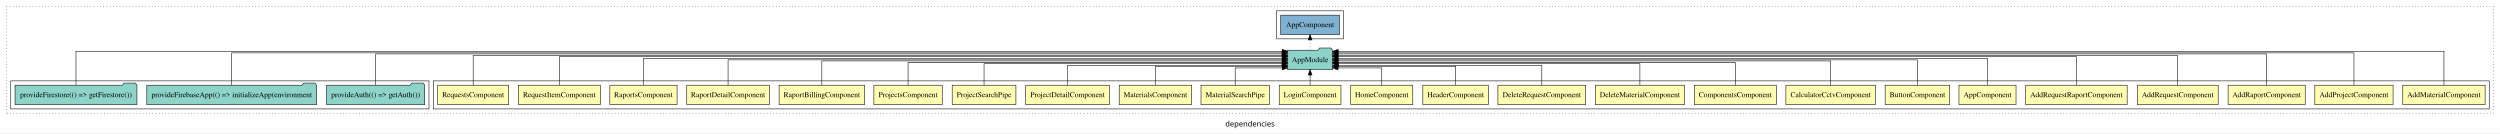
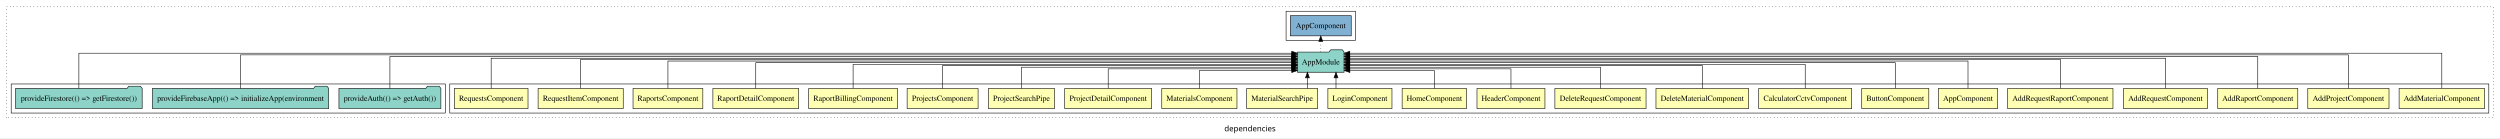
- <svg xmlns="http://www.w3.org/2000/svg" width="4639pt" height="247pt" viewBox="0.00 0.00 4639.00 246.80">
+ <svg xmlns="http://www.w3.org/2000/svg" width="4469pt" height="247pt" viewBox="0.00 0.00 4469.00 246.80">
  <g id="graph0" class="graph" transform="scale(1 1) rotate(0) translate(4 242.8)">
-     <polygon fill="white" stroke="transparent" points="-4,4 -4,-242.8 4635,-242.8 4635,4 -4,4" />
-     <text text-anchor="middle" x="2315.5" y="-8.2" font-family="sans-serif" font-size="14.00">dependencies</text>
+     <polygon fill="white" stroke="transparent" points="-4,4 -4,-242.8 4465,-242.8 4465,4 -4,4" />
+     <text text-anchor="middle" x="2230.5" y="-8.2" font-family="sans-serif" font-size="14.00">dependencies</text>
    <g id="clust1" class="cluster">
-       <polygon fill="none" stroke="black" stroke-dasharray="1,5" points="8,-32.8 8,-230.8 4623,-230.8 4623,-32.8 8,-32.8" />
+       <polygon fill="none" stroke="black" stroke-dasharray="1,5" points="8,-32.8 8,-230.8 4453,-230.8 4453,-32.8 8,-32.8" />
    </g>
    <g id="clust2" class="cluster">
-       <polygon fill="none" stroke="black" points="800,-40.8 800,-92.8 4615,-92.8 4615,-40.8 800,-40.8" />
-     </g>
-     <g id="clust27" class="cluster">
+       <polygon fill="none" stroke="black" points="800,-40.8 800,-92.8 4445,-92.8 4445,-40.8 800,-40.8" />
+     </g>
+     <g id="clust26" class="cluster">
      <polygon fill="none" stroke="black" points="16,-40.8 16,-92.8 792,-92.8 792,-40.8 16,-40.8" />
    </g>
-     <g id="clust29" class="cluster">
-       <polygon fill="none" stroke="black" points="2365,-170.8 2365,-222.8 2489,-222.8 2489,-170.8 2365,-170.8" />
+     <g id="clust28" class="cluster">
+       <polygon fill="none" stroke="black" points="2295,-170.8 2295,-222.8 2419,-222.8 2419,-170.8 2295,-170.8" />
    </g>
    <g id="node1" class="node">
-       <polygon fill="#ffffb3" stroke="black" points="4607.36,-84.8 4454.64,-84.8 4454.64,-48.8 4607.36,-48.8 4607.36,-84.8" />
-       <text text-anchor="middle" x="4531" y="-62.6" font-family="Times,serif" font-size="14.00">AddMaterialComponent</text>
-     </g>
-     <g id="node25" class="node">
-       <polygon fill="#8dd3c7" stroke="black" points="2468.66,-149.8 2465.66,-153.8 2444.66,-153.8 2441.66,-149.8 2385.34,-149.8 2385.34,-113.8 2468.66,-113.8 2468.66,-149.8" />
-       <text text-anchor="middle" x="2427" y="-127.6" font-family="Times,serif" font-size="14.00">AppModule</text>
+       <polygon fill="#ffffb3" stroke="black" points="4437.36,-84.8 4284.64,-84.8 4284.64,-48.8 4437.36,-48.8 4437.36,-84.8" />
+       <text text-anchor="middle" x="4361" y="-62.6" font-family="Times,serif" font-size="14.00">AddMaterialComponent</text>
+     </g>
+     <g id="node24" class="node">
+       <polygon fill="#8dd3c7" stroke="black" points="2398.66,-149.8 2395.66,-153.8 2374.66,-153.8 2371.66,-149.8 2315.34,-149.8 2315.34,-113.8 2398.66,-113.8 2398.66,-149.8" />
+       <text text-anchor="middle" x="2357" y="-127.6" font-family="Times,serif" font-size="14.00">AppModule</text>
    </g>
    <g id="edge1" class="edge">
-       <path fill="none" stroke="black" d="M4531,-85.18C4531,-109.08 4531,-147.8 4531,-147.8 4531,-147.8 2479.03,-147.8 2479.03,-147.8" />
-       <polygon fill="black" stroke="black" points="2479.03,-144.3 2469.03,-147.8 2479.03,-151.3 2479.03,-144.3" />
+       <path fill="none" stroke="black" d="M4361,-85.18C4361,-109.08 4361,-147.8 4361,-147.8 4361,-147.8 2408.86,-147.8 2408.86,-147.8" />
+       <polygon fill="black" stroke="black" points="2408.86,-144.3 2398.86,-147.8 2408.86,-151.3 2408.86,-144.3" />
    </g>
    <g id="node2" class="node">
-       <polygon fill="#ffffb3" stroke="black" points="4436.59,-84.8 4291.41,-84.8 4291.41,-48.8 4436.59,-48.8 4436.59,-84.8" />
-       <text text-anchor="middle" x="4364" y="-62.6" font-family="Times,serif" font-size="14.00">AddProjectComponent</text>
+       <polygon fill="#ffffb3" stroke="black" points="4266.59,-84.8 4121.41,-84.8 4121.41,-48.8 4266.59,-48.8 4266.59,-84.8" />
+       <text text-anchor="middle" x="4194" y="-62.6" font-family="Times,serif" font-size="14.00">AddProjectComponent</text>
    </g>
    <g id="edge2" class="edge">
-       <path fill="none" stroke="black" d="M4364,-84.89C4364,-107.93 4364,-144.8 4364,-144.8 4364,-144.8 2478.8,-144.8 2478.8,-144.8" />
-       <polygon fill="black" stroke="black" points="2478.8,-141.3 2468.8,-144.8 2478.8,-148.3 2478.8,-141.3" />
+       <path fill="none" stroke="black" d="M4194,-84.89C4194,-107.93 4194,-144.8 4194,-144.8 4194,-144.8 2408.82,-144.8 2408.82,-144.8" />
+       <polygon fill="black" stroke="black" points="2408.82,-141.3 2398.82,-144.8 2408.82,-148.3 2408.82,-141.3" />
    </g>
    <g id="node3" class="node">
-       <polygon fill="#ffffb3" stroke="black" points="4273.54,-84.8 4130.46,-84.8 4130.46,-48.8 4273.54,-48.8 4273.54,-84.8" />
-       <text text-anchor="middle" x="4202" y="-62.6" font-family="Times,serif" font-size="14.00">AddRaportComponent</text>
+       <polygon fill="#ffffb3" stroke="black" points="4103.54,-84.8 3960.46,-84.8 3960.46,-48.8 4103.54,-48.8 4103.54,-84.8" />
+       <text text-anchor="middle" x="4032" y="-62.6" font-family="Times,serif" font-size="14.00">AddRaportComponent</text>
    </g>
    <g id="edge3" class="edge">
-       <path fill="none" stroke="black" d="M4202,-84.81C4202,-107.29 4202,-142.8 4202,-142.8 4202,-142.8 2478.69,-142.8 2478.69,-142.8" />
-       <polygon fill="black" stroke="black" points="2478.69,-139.3 2468.69,-142.8 2478.69,-146.3 2478.69,-139.3" />
+       <path fill="none" stroke="black" d="M4032,-84.96C4032,-107.15 4032,-141.8 4032,-141.8 4032,-141.8 2408.82,-141.8 2408.82,-141.8" />
+       <polygon fill="black" stroke="black" points="2408.82,-138.3 2398.82,-141.8 2408.82,-145.3 2408.82,-138.3" />
    </g>
    <g id="node4" class="node">
-       <polygon fill="#ffffb3" stroke="black" points="4112.04,-84.8 3961.96,-84.8 3961.96,-48.8 4112.04,-48.8 4112.04,-84.8" />
-       <text text-anchor="middle" x="4037" y="-62.6" font-family="Times,serif" font-size="14.00">AddRequestComponent</text>
+       <polygon fill="#ffffb3" stroke="black" points="3942.04,-84.8 3791.96,-84.8 3791.96,-48.8 3942.04,-48.8 3942.04,-84.8" />
+       <text text-anchor="middle" x="3867" y="-62.6" font-family="Times,serif" font-size="14.00">AddRequestComponent</text>
    </g>
    <g id="edge4" class="edge">
-       <path fill="none" stroke="black" d="M4037,-84.84C4037,-106.46 4037,-139.8 4037,-139.8 4037,-139.8 2478.83,-139.8 2478.83,-139.8" />
-       <polygon fill="black" stroke="black" points="2478.83,-136.3 2468.83,-139.8 2478.83,-143.3 2478.83,-136.3" />
+       <path fill="none" stroke="black" d="M3867,-84.97C3867,-106.3 3867,-138.8 3867,-138.8 3867,-138.8 2408.96,-138.8 2408.96,-138.8" />
+       <polygon fill="black" stroke="black" points="2408.96,-135.3 2398.96,-138.8 2408.96,-142.3 2408.96,-135.3" />
    </g>
    <g id="node5" class="node">
-       <polygon fill="#ffffb3" stroke="black" points="3943.14,-84.8 3754.86,-84.8 3754.86,-48.8 3943.14,-48.8 3943.14,-84.8" />
-       <text text-anchor="middle" x="3849" y="-62.6" font-family="Times,serif" font-size="14.00">AddRequestRaportComponent</text>
+       <polygon fill="#ffffb3" stroke="black" points="3773.14,-84.8 3584.86,-84.8 3584.86,-48.8 3773.14,-48.8 3773.14,-84.8" />
+       <text text-anchor="middle" x="3679" y="-62.6" font-family="Times,serif" font-size="14.00">AddRequestRaportComponent</text>
    </g>
    <g id="edge5" class="edge">
-       <path fill="none" stroke="black" d="M3849,-85.08C3849,-106.12 3849,-137.8 3849,-137.8 3849,-137.8 2478.79,-137.8 2478.79,-137.8" />
-       <polygon fill="black" stroke="black" points="2478.79,-134.3 2468.79,-137.8 2478.79,-141.3 2478.79,-134.3" />
+       <path fill="none" stroke="black" d="M3679,-84.83C3679,-105.57 3679,-136.8 3679,-136.8 3679,-136.8 2408.75,-136.8 2408.75,-136.8" />
+       <polygon fill="black" stroke="black" points="2408.75,-133.3 2398.75,-136.8 2408.75,-140.3 2408.75,-133.3" />
    </g>
    <g id="node6" class="node">
-       <polygon fill="#ffffb3" stroke="black" points="3736.94,-84.8 3631.06,-84.8 3631.06,-48.8 3736.94,-48.8 3736.94,-84.8" />
-       <text text-anchor="middle" x="3684" y="-62.6" font-family="Times,serif" font-size="14.00">AppComponent</text>
+       <polygon fill="#ffffb3" stroke="black" points="3566.94,-84.8 3461.06,-84.8 3461.06,-48.8 3566.94,-48.8 3566.94,-84.8" />
+       <text text-anchor="middle" x="3514" y="-62.6" font-family="Times,serif" font-size="14.00">AppComponent</text>
    </g>
    <g id="edge6" class="edge">
-       <path fill="none" stroke="black" d="M3684,-85.02C3684,-105.17 3684,-134.8 3684,-134.8 3684,-134.8 2478.82,-134.8 2478.82,-134.8" />
-       <polygon fill="black" stroke="black" points="2478.82,-131.3 2468.82,-134.8 2478.82,-138.3 2478.82,-131.3" />
+       <path fill="none" stroke="black" d="M3514,-85.11C3514,-104.95 3514,-133.8 3514,-133.8 3514,-133.8 2408.86,-133.8 2408.86,-133.8" />
+       <polygon fill="black" stroke="black" points="2408.86,-130.3 2398.86,-133.8 2408.86,-137.3 2408.86,-130.3" />
    </g>
    <g id="node7" class="node">
-       <polygon fill="#ffffb3" stroke="black" points="3613.95,-84.8 3494.05,-84.8 3494.05,-48.8 3613.95,-48.8 3613.95,-84.8" />
-       <text text-anchor="middle" x="3554" y="-62.6" font-family="Times,serif" font-size="14.00">ButtonComponent</text>
+       <polygon fill="#ffffb3" stroke="black" points="3443.95,-84.8 3324.05,-84.8 3324.05,-48.8 3443.95,-48.8 3443.95,-84.8" />
+       <text text-anchor="middle" x="3384" y="-62.6" font-family="Times,serif" font-size="14.00">ButtonComponent</text>
    </g>
    <g id="edge7" class="edge">
-       <path fill="none" stroke="black" d="M3554,-84.91C3554,-104.14 3554,-131.8 3554,-131.8 3554,-131.8 2478.78,-131.8 2478.78,-131.8" />
-       <polygon fill="black" stroke="black" points="2478.78,-128.3 2468.78,-131.8 2478.78,-135.3 2478.78,-128.3" />
+       <path fill="none" stroke="black" d="M3384,-84.97C3384,-103.89 3384,-130.8 3384,-130.8 3384,-130.8 2408.85,-130.8 2408.85,-130.8" />
+       <polygon fill="black" stroke="black" points="2408.85,-127.3 2398.85,-130.8 2408.85,-134.3 2408.85,-127.3" />
    </g>
    <g id="node8" class="node">
-       <polygon fill="#ffffb3" stroke="black" points="3476.09,-84.8 3309.91,-84.8 3309.91,-48.8 3476.09,-48.8 3476.09,-84.8" />
-       <text text-anchor="middle" x="3393" y="-62.6" font-family="Times,serif" font-size="14.00">CalculatorCctvComponent</text>
+       <polygon fill="#ffffb3" stroke="black" points="3306.09,-84.8 3139.91,-84.8 3139.91,-48.8 3306.09,-48.8 3306.09,-84.8" />
+       <text text-anchor="middle" x="3223" y="-62.6" font-family="Times,serif" font-size="14.00">CalculatorCctvComponent</text>
    </g>
    <g id="edge8" class="edge">
-       <path fill="none" stroke="black" d="M3393,-85.02C3393,-103.63 3393,-129.8 3393,-129.8 3393,-129.8 2478.82,-129.8 2478.82,-129.8" />
-       <polygon fill="black" stroke="black" points="2478.82,-126.3 2468.82,-129.8 2478.82,-133.3 2478.82,-126.3" />
+       <path fill="none" stroke="black" d="M3223,-85.1C3223,-103.07 3223,-127.8 3223,-127.8 3223,-127.8 2408.77,-127.8 2408.77,-127.8" />
+       <polygon fill="black" stroke="black" points="2408.77,-124.3 2398.77,-127.8 2408.77,-131.3 2408.77,-124.3" />
    </g>
    <g id="node9" class="node">
-       <polygon fill="#ffffb3" stroke="black" points="3292.11,-84.8 3139.89,-84.8 3139.89,-48.8 3292.11,-48.8 3292.11,-84.8" />
-       <text text-anchor="middle" x="3216" y="-62.6" font-family="Times,serif" font-size="14.00">ComponentsComponent</text>
-     </g>
-     <g id="edge9" class="edge">
-       <path fill="none" stroke="black" d="M3216,-84.8C3216,-102.48 3216,-126.8 3216,-126.8 3216,-126.8 2478.86,-126.8 2478.86,-126.8" />
-       <polygon fill="black" stroke="black" points="2478.86,-123.3 2468.86,-126.8 2478.86,-130.3 2478.86,-123.3" />
-     </g>
-     <g id="node10" class="node">
      <polygon fill="#ffffb3" stroke="black" points="3121.79,-84.8 2956.21,-84.8 2956.21,-48.8 3121.79,-48.8 3121.79,-84.8" />
      <text text-anchor="middle" x="3039" y="-62.6" font-family="Times,serif" font-size="14.00">DeleteMaterialComponent</text>
    </g>
-     <g id="edge10" class="edge">
-       <path fill="none" stroke="black" d="M3039,-84.83C3039,-101.86 3039,-124.8 3039,-124.8 3039,-124.8 2479.07,-124.8 2479.07,-124.8" />
-       <polygon fill="black" stroke="black" points="2479.07,-121.3 2469.07,-124.8 2479.07,-128.3 2479.07,-121.3" />
-     </g>
-     <g id="node11" class="node">
+     <g id="edge9" class="edge">
+       <path fill="none" stroke="black" d="M3039,-84.82C3039,-102.17 3039,-125.8 3039,-125.8 3039,-125.8 2408.89,-125.8 2408.89,-125.8" />
+       <polygon fill="black" stroke="black" points="2408.89,-122.3 2398.89,-125.8 2408.89,-129.3 2408.89,-122.3" />
+     </g>
+     <g id="node10" class="node">
      <polygon fill="#ffffb3" stroke="black" points="2938.47,-84.8 2775.53,-84.8 2775.53,-48.8 2938.47,-48.8 2938.47,-84.8" />
      <text text-anchor="middle" x="2857" y="-62.6" font-family="Times,serif" font-size="14.00">DeleteRequestComponent</text>
    </g>
-     <g id="edge11" class="edge">
-       <path fill="none" stroke="black" d="M2857,-84.81C2857,-100.85 2857,-121.8 2857,-121.8 2857,-121.8 2479.01,-121.8 2479.01,-121.8" />
-       <polygon fill="black" stroke="black" points="2479.01,-118.3 2469.01,-121.8 2479.01,-125.3 2479.01,-118.3" />
-     </g>
-     <g id="node12" class="node">
+     <g id="edge10" class="edge">
+       <path fill="none" stroke="black" d="M2857,-84.83C2857,-101.2 2857,-122.8 2857,-122.8 2857,-122.8 2408.77,-122.8 2408.77,-122.8" />
+       <polygon fill="black" stroke="black" points="2408.77,-119.3 2398.77,-122.8 2408.77,-126.3 2408.77,-119.3" />
+     </g>
+     <g id="node11" class="node">
      <polygon fill="#ffffb3" stroke="black" points="2757.74,-84.8 2636.26,-84.8 2636.26,-48.8 2757.74,-48.8 2757.74,-84.8" />
      <text text-anchor="middle" x="2697" y="-62.6" font-family="Times,serif" font-size="14.00">HeaderComponent</text>
    </g>
-     <g id="edge12" class="edge">
-       <path fill="none" stroke="black" d="M2697,-85.04C2697,-100.37 2697,-119.8 2697,-119.8 2697,-119.8 2478.89,-119.8 2478.89,-119.8" />
-       <polygon fill="black" stroke="black" points="2478.89,-116.3 2468.89,-119.8 2478.89,-123.3 2478.89,-116.3" />
-     </g>
-     <g id="node13" class="node">
+     <g id="edge11" class="edge">
+       <path fill="none" stroke="black" d="M2697,-85.04C2697,-100.37 2697,-119.8 2697,-119.8 2697,-119.8 2408.69,-119.8 2408.69,-119.8" />
+       <polygon fill="black" stroke="black" points="2408.69,-116.3 2398.69,-119.8 2408.69,-123.3 2408.69,-116.3" />
+     </g>
+     <g id="node12" class="node">
      <polygon fill="#ffffb3" stroke="black" points="2617.55,-84.8 2502.45,-84.8 2502.45,-48.8 2617.55,-48.8 2617.55,-84.8" />
      <text text-anchor="middle" x="2560" y="-62.6" font-family="Times,serif" font-size="14.00">HomeComponent</text>
    </g>
-     <g id="edge13" class="edge">
-       <path fill="none" stroke="black" d="M2560,-84.85C2560,-99.17 2560,-116.8 2560,-116.8 2560,-116.8 2478.72,-116.8 2478.72,-116.8" />
-       <polygon fill="black" stroke="black" points="2478.72,-113.3 2468.72,-116.8 2478.72,-120.3 2478.72,-113.3" />
-     </g>
-     <g id="node14" class="node">
+     <g id="edge12" class="edge">
+       <path fill="none" stroke="black" d="M2560,-84.85C2560,-99.17 2560,-116.8 2560,-116.8 2560,-116.8 2409.06,-116.8 2409.06,-116.8" />
+       <polygon fill="black" stroke="black" points="2409.06,-113.3 2399.06,-116.8 2409.06,-120.3 2409.06,-113.3" />
+     </g>
+     <g id="node13" class="node">
      <polygon fill="#ffffb3" stroke="black" points="2484.28,-84.8 2369.72,-84.8 2369.72,-48.8 2484.28,-48.8 2484.28,-84.8" />
      <text text-anchor="middle" x="2427" y="-62.6" font-family="Times,serif" font-size="14.00">LoginComponent</text>
    </g>
-     <g id="edge14" class="edge">
-       <path fill="none" stroke="black" d="M2427,-84.91C2427,-84.91 2427,-103.79 2427,-103.79" />
-       <polygon fill="black" stroke="black" points="2423.5,-103.79 2427,-113.79 2430.5,-103.79 2423.5,-103.79" />
-     </g>
-     <g id="node15" class="node">
+     <g id="edge13" class="edge">
+       <path fill="none" stroke="black" d="M2384.22,-84.91C2384.22,-84.91 2384.22,-103.79 2384.22,-103.79" />
+       <polygon fill="black" stroke="black" points="2380.72,-103.79 2384.22,-113.79 2387.72,-103.79 2380.72,-103.79" />
+     </g>
+     <g id="node14" class="node">
      <polygon fill="#ffffb3" stroke="black" points="2351.4,-84.8 2224.6,-84.8 2224.6,-48.8 2351.4,-48.8 2351.4,-84.8" />
      <text text-anchor="middle" x="2288" y="-62.6" font-family="Times,serif" font-size="14.00">MaterialSearchPipe</text>
    </g>
-     <g id="edge15" class="edge">
-       <path fill="none" stroke="black" d="M2288,-84.85C2288,-99.17 2288,-116.8 2288,-116.8 2288,-116.8 2375.3,-116.8 2375.3,-116.8" />
-       <polygon fill="black" stroke="black" points="2375.3,-120.3 2385.3,-116.8 2375.3,-113.3 2375.3,-120.3" />
-     </g>
-     <g id="node16" class="node">
+     <g id="edge14" class="edge">
+       <path fill="none" stroke="black" d="M2333.18,-84.91C2333.18,-84.91 2333.18,-103.79 2333.18,-103.79" />
+       <polygon fill="black" stroke="black" points="2329.68,-103.79 2333.18,-113.79 2336.68,-103.79 2329.68,-103.79" />
+     </g>
+     <g id="node15" class="node">
      <polygon fill="#ffffb3" stroke="black" points="2207.2,-84.8 2072.8,-84.8 2072.8,-48.8 2207.2,-48.8 2207.2,-84.8" />
      <text text-anchor="middle" x="2140" y="-62.6" font-family="Times,serif" font-size="14.00">MaterialsComponent</text>
    </g>
-     <g id="edge16" class="edge">
-       <path fill="none" stroke="black" d="M2140,-85.04C2140,-100.37 2140,-119.8 2140,-119.8 2140,-119.8 2375.27,-119.8 2375.27,-119.8" />
-       <polygon fill="black" stroke="black" points="2375.27,-123.3 2385.27,-119.8 2375.27,-116.3 2375.27,-123.3" />
-     </g>
-     <g id="node17" class="node">
+     <g id="edge15" class="edge">
+       <path fill="none" stroke="black" d="M2140,-84.85C2140,-99.17 2140,-116.8 2140,-116.8 2140,-116.8 2305.16,-116.8 2305.16,-116.8" />
+       <polygon fill="black" stroke="black" points="2305.16,-120.3 2315.16,-116.8 2305.16,-113.3 2305.16,-120.3" />
+     </g>
+     <g id="node16" class="node">
      <polygon fill="#ffffb3" stroke="black" points="2054.69,-84.8 1899.31,-84.8 1899.31,-48.8 2054.69,-48.8 2054.69,-84.8" />
      <text text-anchor="middle" x="1977" y="-62.6" font-family="Times,serif" font-size="14.00">ProjectDetailComponent</text>
    </g>
-     <g id="edge17" class="edge">
-       <path fill="none" stroke="black" d="M1977,-84.81C1977,-100.85 1977,-121.8 1977,-121.8 1977,-121.8 2375.07,-121.8 2375.07,-121.8" />
-       <polygon fill="black" stroke="black" points="2375.07,-125.3 2385.07,-121.8 2375.07,-118.3 2375.07,-125.3" />
-     </g>
-     <g id="node18" class="node">
+     <g id="edge16" class="edge">
+       <path fill="none" stroke="black" d="M1977,-85.04C1977,-100.37 1977,-119.8 1977,-119.8 1977,-119.8 2305.25,-119.8 2305.25,-119.8" />
+       <polygon fill="black" stroke="black" points="2305.25,-123.3 2315.25,-119.8 2305.25,-116.3 2305.25,-123.3" />
+     </g>
+     <g id="node17" class="node">
      <polygon fill="#ffffb3" stroke="black" points="1881.13,-84.8 1762.87,-84.8 1762.87,-48.8 1881.13,-48.8 1881.13,-84.8" />
      <text text-anchor="middle" x="1822" y="-62.6" font-family="Times,serif" font-size="14.00">ProjectSearchPipe</text>
    </g>
-     <g id="edge18" class="edge">
-       <path fill="none" stroke="black" d="M1822,-84.83C1822,-101.86 1822,-124.8 1822,-124.8 1822,-124.8 2374.94,-124.8 2374.94,-124.8" />
-       <polygon fill="black" stroke="black" points="2374.94,-128.3 2384.94,-124.8 2374.94,-121.3 2374.94,-128.3" />
-     </g>
-     <g id="node19" class="node">
+     <g id="edge17" class="edge">
+       <path fill="none" stroke="black" d="M1822,-84.83C1822,-101.2 1822,-122.8 1822,-122.8 1822,-122.8 2305.02,-122.8 2305.02,-122.8" />
+       <polygon fill="black" stroke="black" points="2305.02,-126.3 2315.02,-122.8 2305.02,-119.3 2305.02,-126.3" />
+     </g>
+     <g id="node18" class="node">
      <polygon fill="#ffffb3" stroke="black" points="1744.43,-84.8 1617.57,-84.8 1617.57,-48.8 1744.43,-48.8 1744.43,-84.8" />
      <text text-anchor="middle" x="1681" y="-62.6" font-family="Times,serif" font-size="14.00">ProjectsComponent</text>
    </g>
-     <g id="edge19" class="edge">
-       <path fill="none" stroke="black" d="M1681,-84.8C1681,-102.48 1681,-126.8 1681,-126.8 1681,-126.8 2375.29,-126.8 2375.29,-126.8" />
-       <polygon fill="black" stroke="black" points="2375.29,-130.3 2385.29,-126.8 2375.29,-123.3 2375.29,-130.3" />
-     </g>
-     <g id="node20" class="node">
+     <g id="edge18" class="edge">
+       <path fill="none" stroke="black" d="M1681,-84.82C1681,-102.17 1681,-125.8 1681,-125.8 1681,-125.8 2305.22,-125.8 2305.22,-125.8" />
+       <polygon fill="black" stroke="black" points="2305.22,-129.3 2315.22,-125.8 2305.22,-122.3 2305.22,-129.3" />
+     </g>
+     <g id="node19" class="node">
      <polygon fill="#ffffb3" stroke="black" points="1600.33,-84.8 1441.67,-84.8 1441.67,-48.8 1600.33,-48.8 1600.33,-84.8" />
      <text text-anchor="middle" x="1521" y="-62.6" font-family="Times,serif" font-size="14.00">RaportBillingComponent</text>
    </g>
-     <g id="edge20" class="edge">
-       <path fill="none" stroke="black" d="M1521,-85.02C1521,-103.63 1521,-129.8 1521,-129.8 1521,-129.8 2375.12,-129.8 2375.12,-129.8" />
-       <polygon fill="black" stroke="black" points="2375.12,-133.3 2385.12,-129.8 2375.12,-126.3 2375.12,-133.3" />
-     </g>
-     <g id="node21" class="node">
+     <g id="edge19" class="edge">
+       <path fill="none" stroke="black" d="M1521,-85.1C1521,-103.07 1521,-127.8 1521,-127.8 1521,-127.8 2305.26,-127.8 2305.26,-127.8" />
+       <polygon fill="black" stroke="black" points="2305.26,-131.3 2315.26,-127.8 2305.26,-124.3 2305.26,-131.3" />
+     </g>
+     <g id="node20" class="node">
      <polygon fill="#ffffb3" stroke="black" points="1423.64,-84.8 1270.36,-84.8 1270.36,-48.8 1423.64,-48.8 1423.64,-84.8" />
      <text text-anchor="middle" x="1347" y="-62.6" font-family="Times,serif" font-size="14.00">RaportDetailComponent</text>
    </g>
-     <g id="edge21" class="edge">
-       <path fill="none" stroke="black" d="M1347,-84.91C1347,-104.14 1347,-131.8 1347,-131.8 1347,-131.8 2375.32,-131.8 2375.32,-131.8" />
-       <polygon fill="black" stroke="black" points="2375.32,-135.3 2385.32,-131.8 2375.32,-128.3 2375.32,-135.3" />
-     </g>
-     <g id="node22" class="node">
+     <g id="edge20" class="edge">
+       <path fill="none" stroke="black" d="M1347,-84.97C1347,-103.89 1347,-130.8 1347,-130.8 1347,-130.8 2305.21,-130.8 2305.21,-130.8" />
+       <polygon fill="black" stroke="black" points="2305.21,-134.3 2315.21,-130.8 2305.21,-127.3 2305.21,-134.3" />
+     </g>
+     <g id="node21" class="node">
      <polygon fill="#ffffb3" stroke="black" points="1252.38,-84.8 1127.62,-84.8 1127.62,-48.8 1252.38,-48.8 1252.38,-84.8" />
      <text text-anchor="middle" x="1190" y="-62.6" font-family="Times,serif" font-size="14.00">RaportsComponent</text>
    </g>
-     <g id="edge22" class="edge">
-       <path fill="none" stroke="black" d="M1190,-85.02C1190,-105.17 1190,-134.8 1190,-134.8 1190,-134.8 2375.13,-134.8 2375.13,-134.8" />
-       <polygon fill="black" stroke="black" points="2375.13,-138.3 2385.13,-134.8 2375.13,-131.3 2375.13,-138.3" />
-     </g>
-     <g id="node23" class="node">
+     <g id="edge21" class="edge">
+       <path fill="none" stroke="black" d="M1190,-85.11C1190,-104.95 1190,-133.8 1190,-133.8 1190,-133.8 2305.12,-133.8 2305.12,-133.8" />
+       <polygon fill="black" stroke="black" points="2305.12,-137.3 2315.12,-133.8 2305.12,-130.3 2305.12,-137.3" />
+     </g>
+     <g id="node22" class="node">
      <polygon fill="#ffffb3" stroke="black" points="1110.09,-84.8 957.91,-84.8 957.91,-48.8 1110.09,-48.8 1110.09,-84.8" />
      <text text-anchor="middle" x="1034" y="-62.6" font-family="Times,serif" font-size="14.00">RequestItemComponent</text>
    </g>
-     <g id="edge23" class="edge">
-       <path fill="none" stroke="black" d="M1034,-85.08C1034,-106.12 1034,-137.8 1034,-137.8 1034,-137.8 2375.31,-137.8 2375.31,-137.8" />
-       <polygon fill="black" stroke="black" points="2375.31,-141.3 2385.31,-137.8 2375.31,-134.3 2375.31,-141.3" />
-     </g>
-     <g id="node24" class="node">
+     <g id="edge22" class="edge">
+       <path fill="none" stroke="black" d="M1034,-84.83C1034,-105.57 1034,-136.8 1034,-136.8 1034,-136.8 2305.22,-136.8 2305.22,-136.8" />
+       <polygon fill="black" stroke="black" points="2305.22,-140.3 2315.22,-136.8 2305.22,-133.3 2305.22,-140.3" />
+     </g>
+     <g id="node23" class="node">
      <polygon fill="#ffffb3" stroke="black" points="939.88,-84.8 808.12,-84.8 808.12,-48.8 939.88,-48.8 939.88,-84.8" />
      <text text-anchor="middle" x="874" y="-62.6" font-family="Times,serif" font-size="14.00">RequestsComponent</text>
    </g>
-     <g id="edge24" class="edge">
-       <path fill="none" stroke="black" d="M874,-84.84C874,-106.46 874,-139.8 874,-139.8 874,-139.8 2375.06,-139.8 2375.06,-139.8" />
-       <polygon fill="black" stroke="black" points="2375.06,-143.3 2385.06,-139.8 2375.06,-136.3 2375.06,-143.3" />
-     </g>
-     <g id="node29" class="node">
-       <polygon fill="#80b1d3" stroke="black" points="2481.44,-214.8 2372.56,-214.8 2372.56,-178.8 2481.44,-178.8 2481.44,-214.8" />
-       <text text-anchor="middle" x="2427" y="-192.6" font-family="Times,serif" font-size="14.00">AppComponent </text>
-     </g>
-     <g id="edge28" class="edge">
-       <path fill="none" stroke="black" stroke-dasharray="1,5" d="M2427,-149.91C2427,-149.91 2427,-168.79 2427,-168.79" />
-       <polygon fill="black" stroke="black" points="2423.5,-168.79 2427,-178.79 2430.5,-168.79 2423.5,-168.79" />
-     </g>
-     <g id="node26" class="node">
+     <g id="edge23" class="edge">
+       <path fill="none" stroke="black" d="M874,-84.97C874,-106.3 874,-138.8 874,-138.8 874,-138.8 2305.01,-138.8 2305.01,-138.8" />
+       <polygon fill="black" stroke="black" points="2305.01,-142.3 2315.01,-138.8 2305.01,-135.3 2305.01,-142.3" />
+     </g>
+     <g id="node28" class="node">
+       <polygon fill="#80b1d3" stroke="black" points="2411.44,-214.8 2302.56,-214.8 2302.56,-178.8 2411.44,-178.8 2411.44,-214.8" />
+       <text text-anchor="middle" x="2357" y="-192.6" font-family="Times,serif" font-size="14.00">AppComponent </text>
+     </g>
+     <g id="edge27" class="edge">
+       <path fill="none" stroke="black" stroke-dasharray="1,5" d="M2357,-149.91C2357,-149.91 2357,-168.79 2357,-168.79" />
+       <polygon fill="black" stroke="black" points="2353.5,-168.79 2357,-178.79 2360.5,-168.79 2353.5,-168.79" />
+     </g>
+     <g id="node25" class="node">
      <polygon fill="#8dd3c7" stroke="black" points="784.12,-84.8 781.12,-88.8 760.12,-88.8 757.12,-84.8 601.88,-84.8 601.88,-48.8 784.12,-48.8 784.12,-84.8" />
      <text text-anchor="middle" x="693" y="-62.6" font-family="Times,serif" font-size="14.00">provideAuth(() =&gt; getAuth())</text>
    </g>
-     <g id="edge25" class="edge">
-       <path fill="none" stroke="black" d="M693,-84.81C693,-107.29 693,-142.8 693,-142.8 693,-142.8 2375,-142.8 2375,-142.8" />
-       <polygon fill="black" stroke="black" points="2375,-146.3 2385,-142.8 2375,-139.3 2375,-146.3" />
-     </g>
-     <g id="node27" class="node">
+     <g id="edge24" class="edge">
+       <path fill="none" stroke="black" d="M693,-84.96C693,-107.15 693,-141.8 693,-141.8 693,-141.8 2305.03,-141.8 2305.03,-141.8" />
+       <polygon fill="black" stroke="black" points="2305.03,-145.3 2315.03,-141.8 2305.03,-138.3 2305.03,-145.3" />
+     </g>
+     <g id="node26" class="node">
      <polygon fill="#8dd3c7" stroke="black" points="583.58,-84.8 580.58,-88.8 559.58,-88.8 556.58,-84.8 268.42,-84.8 268.42,-48.8 583.58,-48.8 583.58,-84.8" />
      <text text-anchor="middle" x="426" y="-62.6" font-family="Times,serif" font-size="14.00">provideFirebaseApp(() =&gt; initializeApp(environment</text>
    </g>
-     <g id="edge26" class="edge">
-       <path fill="none" stroke="black" d="M426,-84.89C426,-107.93 426,-144.8 426,-144.8 426,-144.8 2375.21,-144.8 2375.21,-144.8" />
-       <polygon fill="black" stroke="black" points="2375.21,-148.3 2385.21,-144.8 2375.21,-141.3 2375.21,-148.3" />
-     </g>
-     <g id="node28" class="node">
+     <g id="edge25" class="edge">
+       <path fill="none" stroke="black" d="M426,-84.89C426,-107.93 426,-144.8 426,-144.8 426,-144.8 2305.32,-144.8 2305.32,-144.8" />
+       <polygon fill="black" stroke="black" points="2305.32,-148.3 2315.32,-144.8 2305.32,-141.3 2305.32,-148.3" />
+     </g>
+     <g id="node27" class="node">
      <polygon fill="#8dd3c7" stroke="black" points="250.14,-84.8 247.14,-88.8 226.14,-88.8 223.14,-84.8 23.86,-84.8 23.86,-48.8 250.14,-48.8 250.14,-84.8" />
      <text text-anchor="middle" x="137" y="-62.6" font-family="Times,serif" font-size="14.00">provideFirestore(() =&gt; getFirestore())</text>
    </g>
-     <g id="edge27" class="edge">
-       <path fill="none" stroke="black" d="M137,-85.18C137,-109.08 137,-147.8 137,-147.8 137,-147.8 2375.3,-147.8 2375.3,-147.8" />
-       <polygon fill="black" stroke="black" points="2375.3,-151.3 2385.3,-147.8 2375.3,-144.3 2375.3,-151.3" />
+     <g id="edge26" class="edge">
+       <path fill="none" stroke="black" d="M137,-85.18C137,-109.08 137,-147.8 137,-147.8 137,-147.8 2305.12,-147.8 2305.12,-147.8" />
+       <polygon fill="black" stroke="black" points="2305.12,-151.3 2315.12,-147.8 2305.12,-144.3 2305.12,-151.3" />
    </g>
  </g>
</svg>
